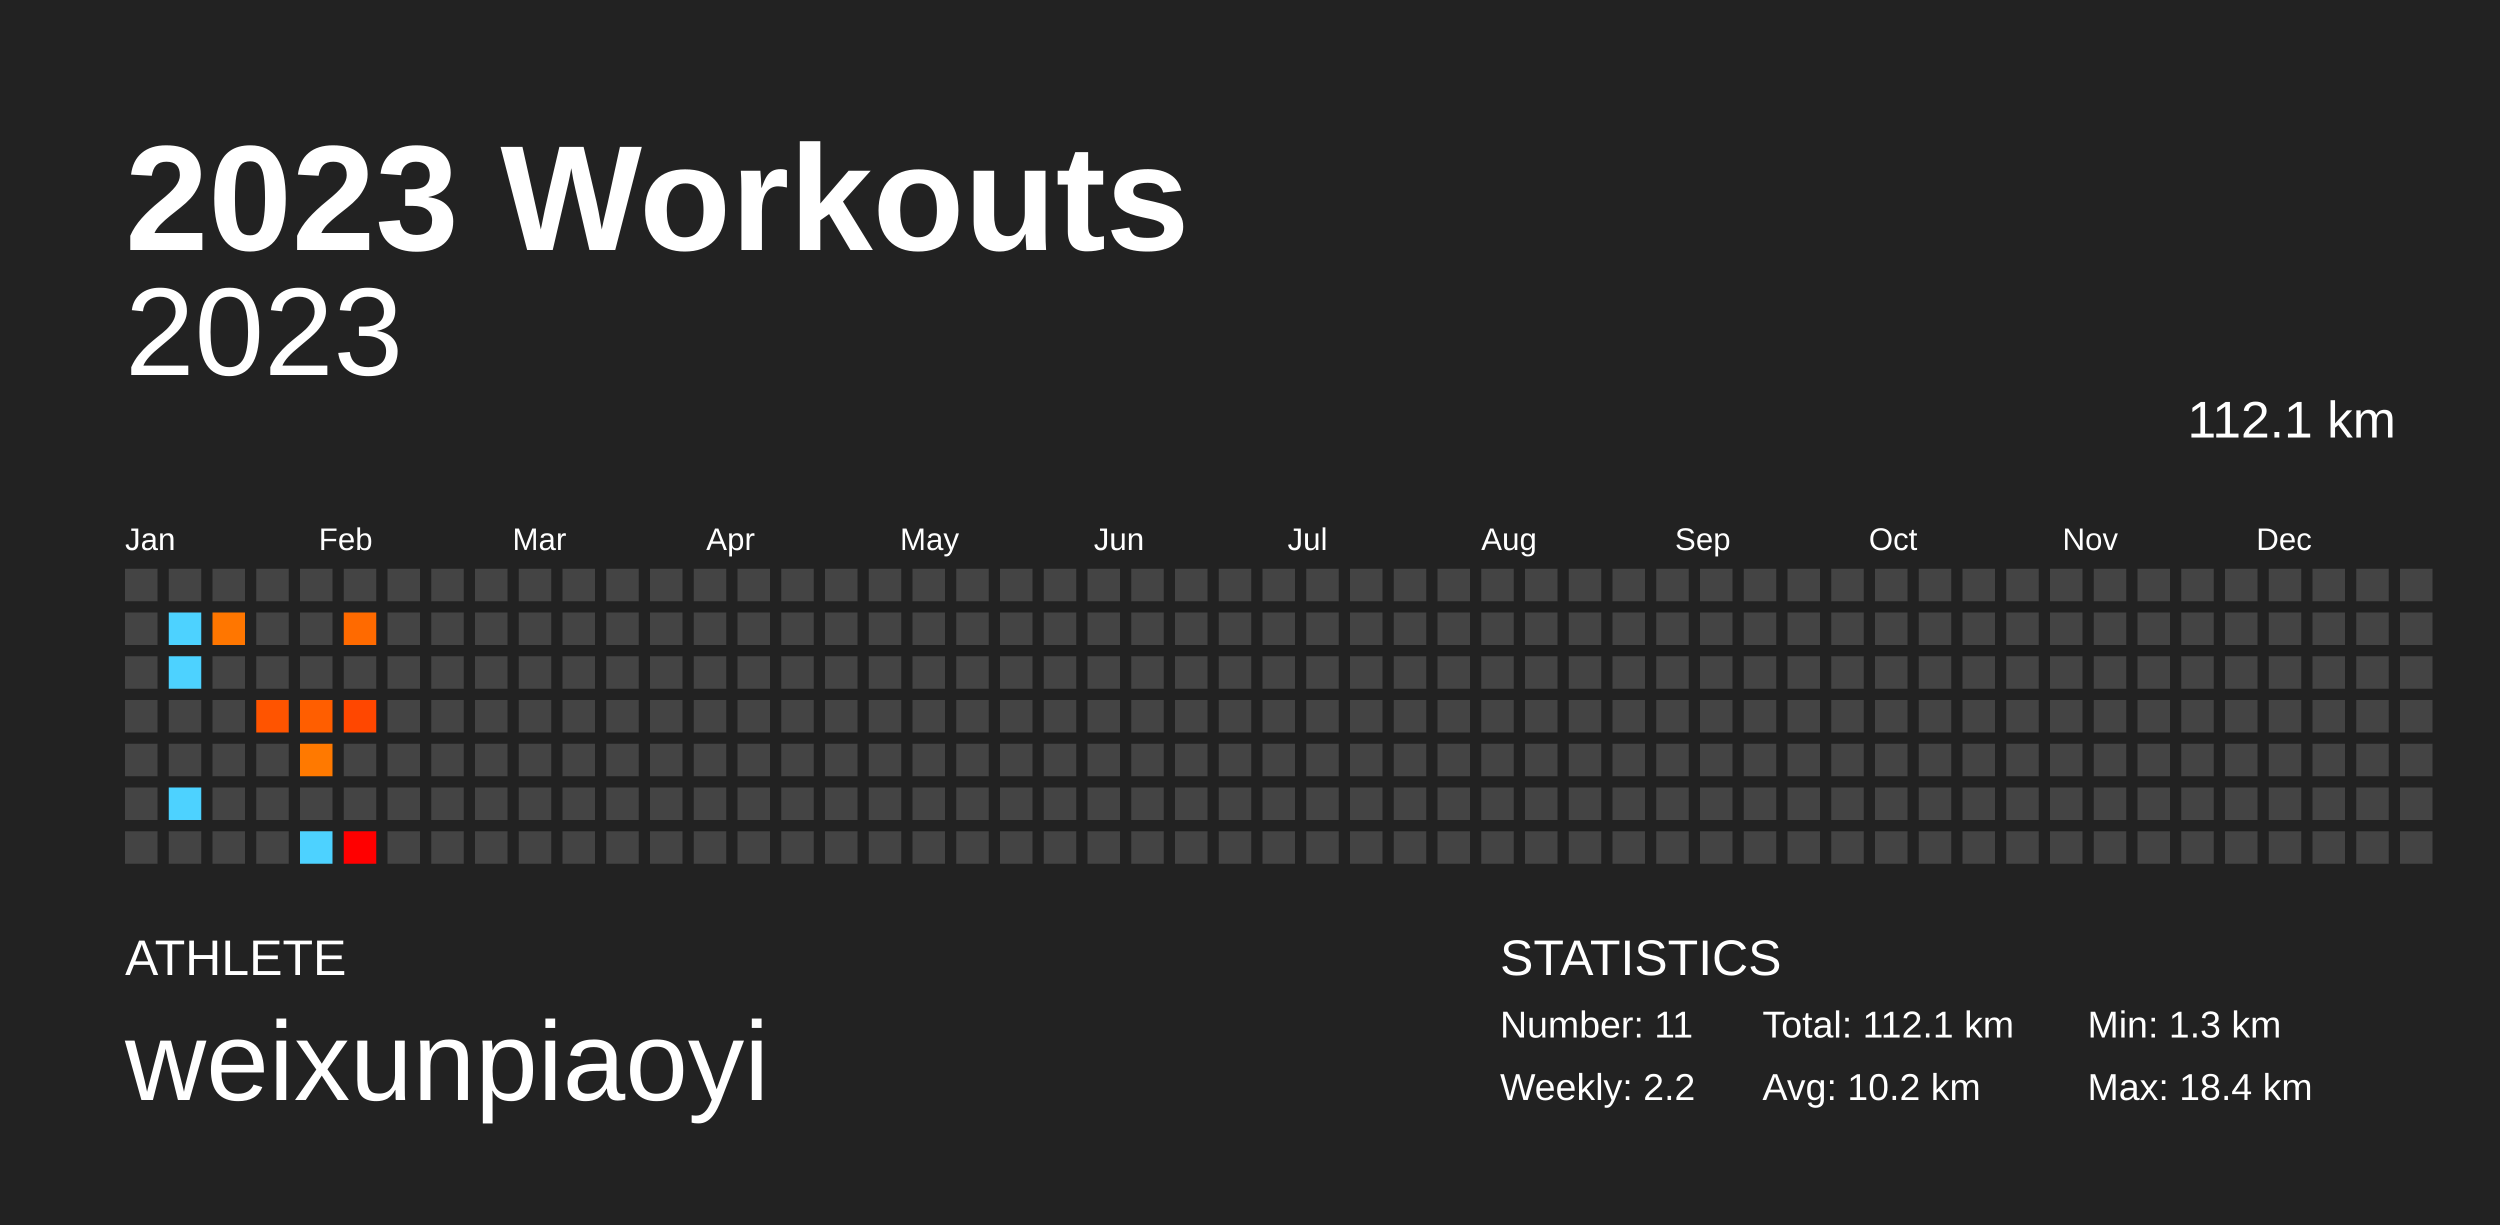
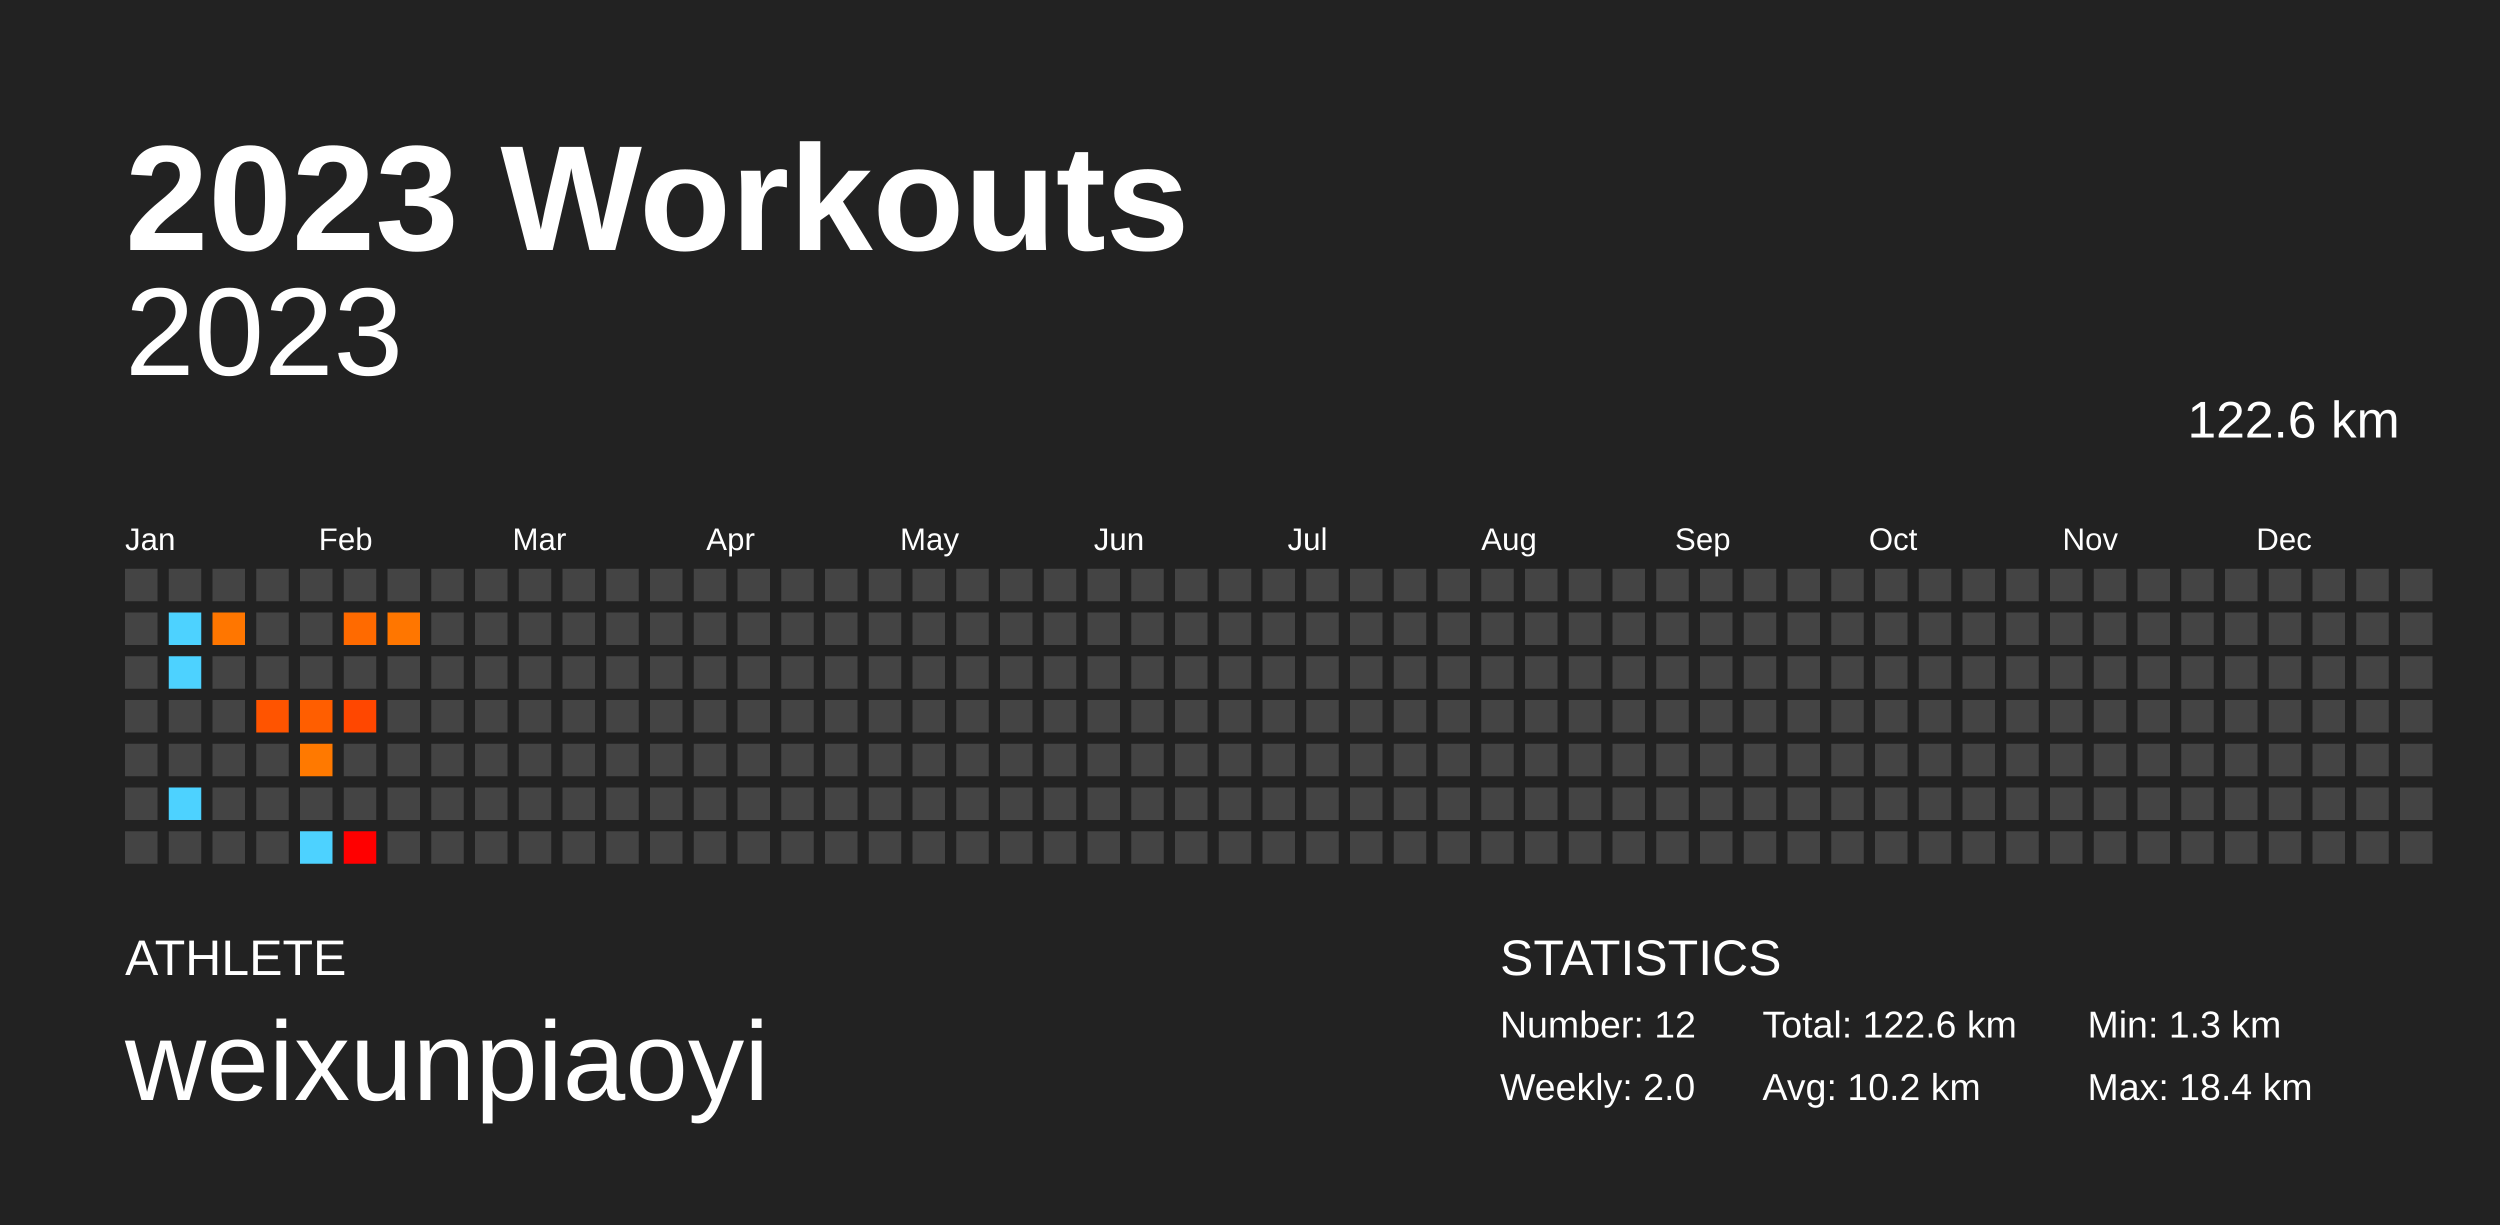
<svg xmlns="http://www.w3.org/2000/svg" baseProfile="full" height="98mm" version="1.1" viewBox="0,0,200,98" width="200mm">
  <defs />
  <rect fill="#222222" height="98" width="200" x="0" y="0" />
  <text fill="#FFFFFF" style="font-size:12px; font-family:Arial; font-weight:bold;" x="10" y="20">2023 Workouts</text>
  <text fill="#FFFFFF" style="font-size:4px; font-family:Arial" x="10" y="78">ATHLETE</text>
  <text fill="#FFFFFF" style="font-size:9px; font-family:Arial" x="10" y="88">weixunpiaoyi</text>
  <text fill="#FFFFFF" style="font-size:4px; font-family:Arial" x="120" y="78">STATISTICS</text>
-   <text fill="#FFFFFF" style="font-size:3px; font-family:Arial" x="120" y="83">Number: 11</text>
-   <text fill="#FFFFFF" style="font-size:3px; font-family:Arial" x="120" y="88">Weekly: 2.2</text>
-   <text fill="#FFFFFF" style="font-size:3px; font-family:Arial" x="141" y="83">Total: 112.1 km</text>
+   <text fill="#FFFFFF" style="font-size:3px; font-family:Arial" x="120" y="83">Number: 12</text>
+   <text fill="#FFFFFF" style="font-size:3px; font-family:Arial" x="120" y="88">Weekly: 2.0</text>
+   <text fill="#FFFFFF" style="font-size:3px; font-family:Arial" x="141" y="83">Total: 122.6 km</text>
  <text fill="#FFFFFF" style="font-size:3px; font-family:Arial" x="141" y="88">Avg: 10.2 km</text>
  <text fill="#FFFFFF" style="font-size:3px; font-family:Arial" x="167" y="83">Min: 1.3 km</text>
  <text fill="#FFFFFF" style="font-size:3px; font-family:Arial" x="167" y="88">Max: 18.4 km</text>
  <text alignment-baseline="hanging" fill="#FFFFFF" style="font-size:10.0px; font-family:Arial;" x="10" y="30">2023</text>
-   <text alignment-baseline="hanging" fill="#FFFFFF" style="font-size:4.125px; font-family:Arial;" x="175" y="35">112.1 km</text>
+   <text alignment-baseline="hanging" fill="#FFFFFF" style="font-size:4.125px; font-family:Arial;" x="175" y="35">122.6 km</text>
  <text fill="#FFFFFF" style="font-size:2.5px; font-family:Arial" x="10.0" y="44">Jan</text>
  <text fill="#FFFFFF" style="font-size:2.5px; font-family:Arial" x="25.5" y="44">Feb</text>
  <text fill="#FFFFFF" style="font-size:2.5px; font-family:Arial" x="41.0" y="44">Mar</text>
  <text fill="#FFFFFF" style="font-size:2.5px; font-family:Arial" x="56.5" y="44">Apr</text>
  <text fill="#FFFFFF" style="font-size:2.5px; font-family:Arial" x="72.0" y="44">May</text>
  <text fill="#FFFFFF" style="font-size:2.5px; font-family:Arial" x="87.5" y="44">Jun</text>
  <text fill="#FFFFFF" style="font-size:2.5px; font-family:Arial" x="103.0" y="44">Jul</text>
  <text fill="#FFFFFF" style="font-size:2.5px; font-family:Arial" x="118.5" y="44">Aug</text>
  <text fill="#FFFFFF" style="font-size:2.5px; font-family:Arial" x="134.0" y="44">Sep</text>
  <text fill="#FFFFFF" style="font-size:2.5px; font-family:Arial" x="149.5" y="44">Oct</text>
  <text fill="#FFFFFF" style="font-size:2.5px; font-family:Arial" x="165.0" y="44">Nov</text>
  <text fill="#FFFFFF" style="font-size:2.5px; font-family:Arial" x="180.5" y="44">Dec</text>
  <rect fill="#444444" height="2.6" width="2.6" x="10.0" y="45.5" />
  <rect fill="#444444" height="2.6" width="2.6" x="10.0" y="49.0" />
  <rect fill="#444444" height="2.6" width="2.6" x="10.0" y="52.5" />
  <rect fill="#444444" height="2.6" width="2.6" x="10.0" y="56.0" />
  <rect fill="#444444" height="2.6" width="2.6" x="10.0" y="59.5" />
  <rect fill="#444444" height="2.6" width="2.6" x="10.0" y="63.0" />
  <rect fill="#444444" height="2.6" width="2.6" x="10.0" y="66.5" />
  <rect fill="#444444" height="2.6" width="2.6" x="13.5" y="45.5" />
  <rect fill="#4dd2ff" height="2.6" width="2.6" x="13.5" y="49.0" />
  <rect fill="#4dd2ff" height="2.6" width="2.6" x="13.5" y="52.5" />
  <rect fill="#444444" height="2.6" width="2.6" x="13.5" y="56.0" />
  <rect fill="#444444" height="2.6" width="2.6" x="13.5" y="59.5" />
  <rect fill="#4dd2ff" height="2.6" width="2.6" x="13.5" y="63.0" />
  <rect fill="#444444" height="2.6" width="2.6" x="13.5" y="66.5" />
  <rect fill="#444444" height="2.6" width="2.6" x="17.0" y="45.5" />
  <rect fill="#ff7600" height="2.6" width="2.6" x="17.0" y="49.0" />
  <rect fill="#444444" height="2.6" width="2.6" x="17.0" y="52.5" />
  <rect fill="#444444" height="2.6" width="2.6" x="17.0" y="56.0" />
  <rect fill="#444444" height="2.6" width="2.6" x="17.0" y="59.5" />
  <rect fill="#444444" height="2.6" width="2.6" x="17.0" y="63.0" />
  <rect fill="#444444" height="2.6" width="2.6" x="17.0" y="66.5" />
  <rect fill="#444444" height="2.6" width="2.6" x="20.5" y="45.5" />
  <rect fill="#444444" height="2.6" width="2.6" x="20.5" y="49.0" />
  <rect fill="#444444" height="2.6" width="2.6" x="20.5" y="52.5" />
  <rect fill="#ff5400" height="2.6" width="2.6" x="20.5" y="56.0" />
  <rect fill="#444444" height="2.6" width="2.6" x="20.5" y="59.5" />
  <rect fill="#444444" height="2.6" width="2.6" x="20.5" y="63.0" />
  <rect fill="#444444" height="2.6" width="2.6" x="20.5" y="66.5" />
  <rect fill="#444444" height="2.6" width="2.6" x="24.0" y="45.5" />
  <rect fill="#444444" height="2.6" width="2.6" x="24.0" y="49.0" />
  <rect fill="#444444" height="2.6" width="2.6" x="24.0" y="52.5" />
  <rect fill="#ff5e00" height="2.6" width="2.6" x="24.0" y="56.0" />
  <rect fill="#ff7900" height="2.6" width="2.6" x="24.0" y="59.5" />
  <rect fill="#444444" height="2.6" width="2.6" x="24.0" y="63.0" />
  <rect fill="#4dd2ff" height="2.6" width="2.6" x="24.0" y="66.5" />
  <rect fill="#444444" height="2.6" width="2.6" x="27.5" y="45.5" />
  <rect fill="#ff6a00" height="2.6" width="2.6" x="27.5" y="49.0" />
  <rect fill="#444444" height="2.6" width="2.6" x="27.5" y="52.5" />
  <rect fill="#ff4700" height="2.6" width="2.6" x="27.5" y="56.0" />
  <rect fill="#444444" height="2.6" width="2.6" x="27.5" y="59.5" />
  <rect fill="#444444" height="2.6" width="2.6" x="27.5" y="63.0" />
  <rect fill="#ff0000" height="2.6" width="2.6" x="27.5" y="66.5" />
  <rect fill="#444444" height="2.6" width="2.6" x="31.0" y="45.5" />
-   <rect fill="#444444" height="2.6" width="2.6" x="31.0" y="49.0" />
+   <rect fill="#ff7600" height="2.6" width="2.6" x="31.0" y="49.0" />
  <rect fill="#444444" height="2.6" width="2.6" x="31.0" y="52.5" />
  <rect fill="#444444" height="2.6" width="2.6" x="31.0" y="56.0" />
  <rect fill="#444444" height="2.6" width="2.6" x="31.0" y="59.5" />
  <rect fill="#444444" height="2.6" width="2.6" x="31.0" y="63.0" />
  <rect fill="#444444" height="2.6" width="2.6" x="31.0" y="66.5" />
  <rect fill="#444444" height="2.6" width="2.6" x="34.5" y="45.5" />
  <rect fill="#444444" height="2.6" width="2.6" x="34.5" y="49.0" />
  <rect fill="#444444" height="2.6" width="2.6" x="34.5" y="52.5" />
  <rect fill="#444444" height="2.6" width="2.6" x="34.5" y="56.0" />
  <rect fill="#444444" height="2.6" width="2.6" x="34.5" y="59.5" />
  <rect fill="#444444" height="2.6" width="2.6" x="34.5" y="63.0" />
  <rect fill="#444444" height="2.6" width="2.6" x="34.5" y="66.5" />
  <rect fill="#444444" height="2.6" width="2.6" x="38.0" y="45.5" />
  <rect fill="#444444" height="2.6" width="2.6" x="38.0" y="49.0" />
  <rect fill="#444444" height="2.6" width="2.6" x="38.0" y="52.5" />
  <rect fill="#444444" height="2.6" width="2.6" x="38.0" y="56.0" />
  <rect fill="#444444" height="2.6" width="2.6" x="38.0" y="59.5" />
  <rect fill="#444444" height="2.6" width="2.6" x="38.0" y="63.0" />
  <rect fill="#444444" height="2.6" width="2.6" x="38.0" y="66.5" />
  <rect fill="#444444" height="2.6" width="2.6" x="41.5" y="45.5" />
  <rect fill="#444444" height="2.6" width="2.6" x="41.5" y="49.0" />
  <rect fill="#444444" height="2.6" width="2.6" x="41.5" y="52.5" />
  <rect fill="#444444" height="2.6" width="2.6" x="41.5" y="56.0" />
  <rect fill="#444444" height="2.6" width="2.6" x="41.5" y="59.5" />
  <rect fill="#444444" height="2.6" width="2.6" x="41.5" y="63.0" />
  <rect fill="#444444" height="2.6" width="2.6" x="41.5" y="66.5" />
  <rect fill="#444444" height="2.6" width="2.6" x="45.0" y="45.5" />
  <rect fill="#444444" height="2.6" width="2.6" x="45.0" y="49.0" />
  <rect fill="#444444" height="2.6" width="2.6" x="45.0" y="52.5" />
  <rect fill="#444444" height="2.6" width="2.6" x="45.0" y="56.0" />
  <rect fill="#444444" height="2.6" width="2.6" x="45.0" y="59.5" />
  <rect fill="#444444" height="2.6" width="2.6" x="45.0" y="63.0" />
  <rect fill="#444444" height="2.6" width="2.6" x="45.0" y="66.5" />
  <rect fill="#444444" height="2.6" width="2.6" x="48.5" y="45.5" />
  <rect fill="#444444" height="2.6" width="2.6" x="48.5" y="49.0" />
  <rect fill="#444444" height="2.6" width="2.6" x="48.5" y="52.5" />
  <rect fill="#444444" height="2.6" width="2.6" x="48.5" y="56.0" />
  <rect fill="#444444" height="2.6" width="2.6" x="48.5" y="59.5" />
  <rect fill="#444444" height="2.6" width="2.6" x="48.5" y="63.0" />
  <rect fill="#444444" height="2.6" width="2.6" x="48.5" y="66.5" />
  <rect fill="#444444" height="2.6" width="2.6" x="52.0" y="45.5" />
  <rect fill="#444444" height="2.6" width="2.6" x="52.0" y="49.0" />
  <rect fill="#444444" height="2.6" width="2.6" x="52.0" y="52.5" />
  <rect fill="#444444" height="2.6" width="2.6" x="52.0" y="56.0" />
  <rect fill="#444444" height="2.6" width="2.6" x="52.0" y="59.5" />
  <rect fill="#444444" height="2.6" width="2.6" x="52.0" y="63.0" />
  <rect fill="#444444" height="2.6" width="2.6" x="52.0" y="66.5" />
  <rect fill="#444444" height="2.6" width="2.6" x="55.5" y="45.5" />
  <rect fill="#444444" height="2.6" width="2.6" x="55.5" y="49.0" />
  <rect fill="#444444" height="2.6" width="2.6" x="55.5" y="52.5" />
  <rect fill="#444444" height="2.6" width="2.6" x="55.5" y="56.0" />
  <rect fill="#444444" height="2.6" width="2.6" x="55.5" y="59.5" />
  <rect fill="#444444" height="2.6" width="2.6" x="55.5" y="63.0" />
  <rect fill="#444444" height="2.6" width="2.6" x="55.5" y="66.5" />
  <rect fill="#444444" height="2.6" width="2.6" x="59.0" y="45.5" />
  <rect fill="#444444" height="2.6" width="2.6" x="59.0" y="49.0" />
  <rect fill="#444444" height="2.6" width="2.6" x="59.0" y="52.5" />
  <rect fill="#444444" height="2.6" width="2.6" x="59.0" y="56.0" />
  <rect fill="#444444" height="2.6" width="2.6" x="59.0" y="59.5" />
  <rect fill="#444444" height="2.6" width="2.6" x="59.0" y="63.0" />
  <rect fill="#444444" height="2.6" width="2.6" x="59.0" y="66.5" />
  <rect fill="#444444" height="2.6" width="2.6" x="62.5" y="45.5" />
  <rect fill="#444444" height="2.6" width="2.6" x="62.5" y="49.0" />
  <rect fill="#444444" height="2.6" width="2.6" x="62.5" y="52.5" />
  <rect fill="#444444" height="2.6" width="2.6" x="62.5" y="56.0" />
  <rect fill="#444444" height="2.6" width="2.6" x="62.5" y="59.5" />
  <rect fill="#444444" height="2.6" width="2.6" x="62.5" y="63.0" />
  <rect fill="#444444" height="2.6" width="2.6" x="62.5" y="66.5" />
  <rect fill="#444444" height="2.6" width="2.6" x="66.0" y="45.5" />
  <rect fill="#444444" height="2.6" width="2.6" x="66.0" y="49.0" />
  <rect fill="#444444" height="2.6" width="2.6" x="66.0" y="52.5" />
  <rect fill="#444444" height="2.6" width="2.6" x="66.0" y="56.0" />
  <rect fill="#444444" height="2.6" width="2.6" x="66.0" y="59.5" />
  <rect fill="#444444" height="2.6" width="2.6" x="66.0" y="63.0" />
  <rect fill="#444444" height="2.6" width="2.6" x="66.0" y="66.5" />
  <rect fill="#444444" height="2.6" width="2.6" x="69.5" y="45.5" />
  <rect fill="#444444" height="2.6" width="2.6" x="69.5" y="49.0" />
  <rect fill="#444444" height="2.6" width="2.6" x="69.5" y="52.5" />
  <rect fill="#444444" height="2.6" width="2.6" x="69.5" y="56.0" />
  <rect fill="#444444" height="2.6" width="2.6" x="69.5" y="59.5" />
  <rect fill="#444444" height="2.6" width="2.6" x="69.5" y="63.0" />
  <rect fill="#444444" height="2.6" width="2.6" x="69.5" y="66.5" />
  <rect fill="#444444" height="2.6" width="2.6" x="73.0" y="45.5" />
  <rect fill="#444444" height="2.6" width="2.6" x="73.0" y="49.0" />
  <rect fill="#444444" height="2.6" width="2.6" x="73.0" y="52.5" />
  <rect fill="#444444" height="2.6" width="2.6" x="73.0" y="56.0" />
  <rect fill="#444444" height="2.6" width="2.6" x="73.0" y="59.5" />
  <rect fill="#444444" height="2.6" width="2.6" x="73.0" y="63.0" />
  <rect fill="#444444" height="2.6" width="2.6" x="73.0" y="66.5" />
  <rect fill="#444444" height="2.6" width="2.6" x="76.5" y="45.5" />
  <rect fill="#444444" height="2.6" width="2.6" x="76.5" y="49.0" />
  <rect fill="#444444" height="2.6" width="2.6" x="76.5" y="52.5" />
  <rect fill="#444444" height="2.6" width="2.6" x="76.5" y="56.0" />
  <rect fill="#444444" height="2.6" width="2.6" x="76.5" y="59.5" />
  <rect fill="#444444" height="2.6" width="2.6" x="76.5" y="63.0" />
  <rect fill="#444444" height="2.6" width="2.6" x="76.5" y="66.5" />
  <rect fill="#444444" height="2.6" width="2.6" x="80.0" y="45.5" />
  <rect fill="#444444" height="2.6" width="2.6" x="80.0" y="49.0" />
  <rect fill="#444444" height="2.6" width="2.6" x="80.0" y="52.5" />
  <rect fill="#444444" height="2.6" width="2.6" x="80.0" y="56.0" />
  <rect fill="#444444" height="2.6" width="2.6" x="80.0" y="59.5" />
  <rect fill="#444444" height="2.6" width="2.6" x="80.0" y="63.0" />
  <rect fill="#444444" height="2.6" width="2.6" x="80.0" y="66.5" />
  <rect fill="#444444" height="2.6" width="2.6" x="83.5" y="45.5" />
  <rect fill="#444444" height="2.6" width="2.6" x="83.5" y="49.0" />
  <rect fill="#444444" height="2.6" width="2.6" x="83.5" y="52.5" />
  <rect fill="#444444" height="2.6" width="2.6" x="83.5" y="56.0" />
  <rect fill="#444444" height="2.6" width="2.6" x="83.5" y="59.5" />
  <rect fill="#444444" height="2.6" width="2.6" x="83.5" y="63.0" />
  <rect fill="#444444" height="2.6" width="2.6" x="83.5" y="66.5" />
  <rect fill="#444444" height="2.6" width="2.6" x="87.0" y="45.5" />
  <rect fill="#444444" height="2.6" width="2.6" x="87.0" y="49.0" />
  <rect fill="#444444" height="2.6" width="2.6" x="87.0" y="52.5" />
  <rect fill="#444444" height="2.6" width="2.6" x="87.0" y="56.0" />
  <rect fill="#444444" height="2.6" width="2.6" x="87.0" y="59.5" />
  <rect fill="#444444" height="2.6" width="2.6" x="87.0" y="63.0" />
  <rect fill="#444444" height="2.6" width="2.6" x="87.0" y="66.5" />
  <rect fill="#444444" height="2.6" width="2.6" x="90.5" y="45.5" />
  <rect fill="#444444" height="2.6" width="2.6" x="90.5" y="49.0" />
  <rect fill="#444444" height="2.6" width="2.6" x="90.5" y="52.5" />
  <rect fill="#444444" height="2.6" width="2.6" x="90.5" y="56.0" />
  <rect fill="#444444" height="2.6" width="2.6" x="90.5" y="59.5" />
  <rect fill="#444444" height="2.6" width="2.6" x="90.5" y="63.0" />
  <rect fill="#444444" height="2.6" width="2.6" x="90.5" y="66.5" />
  <rect fill="#444444" height="2.6" width="2.6" x="94.0" y="45.5" />
  <rect fill="#444444" height="2.6" width="2.6" x="94.0" y="49.0" />
  <rect fill="#444444" height="2.6" width="2.6" x="94.0" y="52.5" />
  <rect fill="#444444" height="2.6" width="2.6" x="94.0" y="56.0" />
  <rect fill="#444444" height="2.6" width="2.6" x="94.0" y="59.5" />
  <rect fill="#444444" height="2.6" width="2.6" x="94.0" y="63.0" />
  <rect fill="#444444" height="2.6" width="2.6" x="94.0" y="66.5" />
  <rect fill="#444444" height="2.6" width="2.6" x="97.5" y="45.5" />
  <rect fill="#444444" height="2.6" width="2.6" x="97.5" y="49.0" />
  <rect fill="#444444" height="2.6" width="2.6" x="97.5" y="52.5" />
  <rect fill="#444444" height="2.6" width="2.6" x="97.5" y="56.0" />
  <rect fill="#444444" height="2.6" width="2.6" x="97.5" y="59.5" />
  <rect fill="#444444" height="2.6" width="2.6" x="97.5" y="63.0" />
  <rect fill="#444444" height="2.6" width="2.6" x="97.5" y="66.5" />
  <rect fill="#444444" height="2.6" width="2.6" x="101.0" y="45.5" />
  <rect fill="#444444" height="2.6" width="2.6" x="101.0" y="49.0" />
  <rect fill="#444444" height="2.6" width="2.6" x="101.0" y="52.5" />
  <rect fill="#444444" height="2.6" width="2.6" x="101.0" y="56.0" />
  <rect fill="#444444" height="2.6" width="2.6" x="101.0" y="59.5" />
  <rect fill="#444444" height="2.6" width="2.6" x="101.0" y="63.0" />
  <rect fill="#444444" height="2.6" width="2.6" x="101.0" y="66.5" />
  <rect fill="#444444" height="2.6" width="2.6" x="104.5" y="45.5" />
  <rect fill="#444444" height="2.6" width="2.6" x="104.5" y="49.0" />
  <rect fill="#444444" height="2.6" width="2.6" x="104.5" y="52.5" />
  <rect fill="#444444" height="2.6" width="2.6" x="104.5" y="56.0" />
  <rect fill="#444444" height="2.6" width="2.6" x="104.5" y="59.5" />
  <rect fill="#444444" height="2.6" width="2.6" x="104.5" y="63.0" />
  <rect fill="#444444" height="2.6" width="2.6" x="104.5" y="66.5" />
  <rect fill="#444444" height="2.6" width="2.6" x="108.0" y="45.5" />
  <rect fill="#444444" height="2.6" width="2.6" x="108.0" y="49.0" />
  <rect fill="#444444" height="2.6" width="2.6" x="108.0" y="52.5" />
  <rect fill="#444444" height="2.6" width="2.6" x="108.0" y="56.0" />
  <rect fill="#444444" height="2.6" width="2.6" x="108.0" y="59.5" />
  <rect fill="#444444" height="2.6" width="2.6" x="108.0" y="63.0" />
  <rect fill="#444444" height="2.6" width="2.6" x="108.0" y="66.5" />
  <rect fill="#444444" height="2.6" width="2.6" x="111.5" y="45.5" />
  <rect fill="#444444" height="2.6" width="2.6" x="111.5" y="49.0" />
  <rect fill="#444444" height="2.6" width="2.6" x="111.5" y="52.5" />
  <rect fill="#444444" height="2.6" width="2.6" x="111.5" y="56.0" />
  <rect fill="#444444" height="2.6" width="2.6" x="111.5" y="59.5" />
  <rect fill="#444444" height="2.6" width="2.6" x="111.5" y="63.0" />
  <rect fill="#444444" height="2.6" width="2.6" x="111.5" y="66.5" />
  <rect fill="#444444" height="2.6" width="2.6" x="115.0" y="45.5" />
  <rect fill="#444444" height="2.6" width="2.6" x="115.0" y="49.0" />
  <rect fill="#444444" height="2.6" width="2.6" x="115.0" y="52.5" />
  <rect fill="#444444" height="2.6" width="2.6" x="115.0" y="56.0" />
  <rect fill="#444444" height="2.6" width="2.6" x="115.0" y="59.5" />
  <rect fill="#444444" height="2.6" width="2.6" x="115.0" y="63.0" />
  <rect fill="#444444" height="2.6" width="2.6" x="115.0" y="66.5" />
  <rect fill="#444444" height="2.6" width="2.6" x="118.5" y="45.5" />
  <rect fill="#444444" height="2.6" width="2.6" x="118.5" y="49.0" />
  <rect fill="#444444" height="2.6" width="2.6" x="118.5" y="52.5" />
  <rect fill="#444444" height="2.6" width="2.6" x="118.5" y="56.0" />
  <rect fill="#444444" height="2.6" width="2.6" x="118.5" y="59.5" />
  <rect fill="#444444" height="2.6" width="2.6" x="118.5" y="63.0" />
  <rect fill="#444444" height="2.6" width="2.6" x="118.5" y="66.5" />
  <rect fill="#444444" height="2.6" width="2.6" x="122.0" y="45.5" />
  <rect fill="#444444" height="2.6" width="2.6" x="122.0" y="49.0" />
  <rect fill="#444444" height="2.6" width="2.6" x="122.0" y="52.5" />
  <rect fill="#444444" height="2.6" width="2.6" x="122.0" y="56.0" />
  <rect fill="#444444" height="2.6" width="2.6" x="122.0" y="59.5" />
  <rect fill="#444444" height="2.6" width="2.6" x="122.0" y="63.0" />
  <rect fill="#444444" height="2.6" width="2.6" x="122.0" y="66.5" />
  <rect fill="#444444" height="2.6" width="2.6" x="125.5" y="45.5" />
  <rect fill="#444444" height="2.6" width="2.6" x="125.5" y="49.0" />
  <rect fill="#444444" height="2.6" width="2.6" x="125.5" y="52.5" />
  <rect fill="#444444" height="2.6" width="2.6" x="125.5" y="56.0" />
  <rect fill="#444444" height="2.6" width="2.6" x="125.5" y="59.5" />
  <rect fill="#444444" height="2.6" width="2.6" x="125.5" y="63.0" />
  <rect fill="#444444" height="2.6" width="2.6" x="125.5" y="66.5" />
  <rect fill="#444444" height="2.6" width="2.6" x="129.0" y="45.5" />
  <rect fill="#444444" height="2.6" width="2.6" x="129.0" y="49.0" />
  <rect fill="#444444" height="2.6" width="2.6" x="129.0" y="52.5" />
  <rect fill="#444444" height="2.6" width="2.6" x="129.0" y="56.0" />
  <rect fill="#444444" height="2.6" width="2.6" x="129.0" y="59.5" />
  <rect fill="#444444" height="2.6" width="2.6" x="129.0" y="63.0" />
  <rect fill="#444444" height="2.6" width="2.6" x="129.0" y="66.5" />
  <rect fill="#444444" height="2.6" width="2.6" x="132.5" y="45.5" />
  <rect fill="#444444" height="2.6" width="2.6" x="132.5" y="49.0" />
  <rect fill="#444444" height="2.6" width="2.6" x="132.5" y="52.5" />
  <rect fill="#444444" height="2.6" width="2.6" x="132.5" y="56.0" />
  <rect fill="#444444" height="2.6" width="2.6" x="132.5" y="59.5" />
  <rect fill="#444444" height="2.6" width="2.6" x="132.5" y="63.0" />
  <rect fill="#444444" height="2.6" width="2.6" x="132.5" y="66.5" />
  <rect fill="#444444" height="2.6" width="2.6" x="136.0" y="45.5" />
  <rect fill="#444444" height="2.6" width="2.6" x="136.0" y="49.0" />
  <rect fill="#444444" height="2.6" width="2.6" x="136.0" y="52.5" />
  <rect fill="#444444" height="2.6" width="2.6" x="136.0" y="56.0" />
  <rect fill="#444444" height="2.6" width="2.6" x="136.0" y="59.5" />
  <rect fill="#444444" height="2.6" width="2.6" x="136.0" y="63.0" />
  <rect fill="#444444" height="2.6" width="2.6" x="136.0" y="66.5" />
  <rect fill="#444444" height="2.6" width="2.6" x="139.5" y="45.5" />
  <rect fill="#444444" height="2.6" width="2.6" x="139.5" y="49.0" />
  <rect fill="#444444" height="2.6" width="2.6" x="139.5" y="52.5" />
  <rect fill="#444444" height="2.6" width="2.6" x="139.5" y="56.0" />
  <rect fill="#444444" height="2.6" width="2.6" x="139.5" y="59.5" />
  <rect fill="#444444" height="2.6" width="2.6" x="139.5" y="63.0" />
  <rect fill="#444444" height="2.6" width="2.6" x="139.5" y="66.5" />
  <rect fill="#444444" height="2.6" width="2.6" x="143.0" y="45.5" />
  <rect fill="#444444" height="2.6" width="2.6" x="143.0" y="49.0" />
  <rect fill="#444444" height="2.6" width="2.6" x="143.0" y="52.5" />
  <rect fill="#444444" height="2.6" width="2.6" x="143.0" y="56.0" />
  <rect fill="#444444" height="2.6" width="2.6" x="143.0" y="59.5" />
  <rect fill="#444444" height="2.6" width="2.6" x="143.0" y="63.0" />
  <rect fill="#444444" height="2.6" width="2.6" x="143.0" y="66.5" />
  <rect fill="#444444" height="2.6" width="2.6" x="146.5" y="45.5" />
  <rect fill="#444444" height="2.6" width="2.6" x="146.5" y="49.0" />
  <rect fill="#444444" height="2.6" width="2.6" x="146.5" y="52.5" />
  <rect fill="#444444" height="2.6" width="2.6" x="146.5" y="56.0" />
  <rect fill="#444444" height="2.6" width="2.6" x="146.5" y="59.5" />
  <rect fill="#444444" height="2.6" width="2.6" x="146.5" y="63.0" />
  <rect fill="#444444" height="2.6" width="2.6" x="146.5" y="66.5" />
  <rect fill="#444444" height="2.6" width="2.6" x="150.0" y="45.5" />
  <rect fill="#444444" height="2.6" width="2.6" x="150.0" y="49.0" />
  <rect fill="#444444" height="2.6" width="2.6" x="150.0" y="52.5" />
  <rect fill="#444444" height="2.6" width="2.6" x="150.0" y="56.0" />
  <rect fill="#444444" height="2.6" width="2.6" x="150.0" y="59.5" />
  <rect fill="#444444" height="2.6" width="2.6" x="150.0" y="63.0" />
  <rect fill="#444444" height="2.6" width="2.6" x="150.0" y="66.5" />
  <rect fill="#444444" height="2.6" width="2.6" x="153.5" y="45.5" />
  <rect fill="#444444" height="2.6" width="2.6" x="153.5" y="49.0" />
  <rect fill="#444444" height="2.6" width="2.6" x="153.5" y="52.5" />
  <rect fill="#444444" height="2.6" width="2.6" x="153.5" y="56.0" />
  <rect fill="#444444" height="2.6" width="2.6" x="153.5" y="59.5" />
  <rect fill="#444444" height="2.6" width="2.6" x="153.5" y="63.0" />
  <rect fill="#444444" height="2.6" width="2.6" x="153.5" y="66.5" />
  <rect fill="#444444" height="2.6" width="2.6" x="157.0" y="45.5" />
  <rect fill="#444444" height="2.6" width="2.6" x="157.0" y="49.0" />
  <rect fill="#444444" height="2.6" width="2.6" x="157.0" y="52.5" />
  <rect fill="#444444" height="2.6" width="2.6" x="157.0" y="56.0" />
  <rect fill="#444444" height="2.6" width="2.6" x="157.0" y="59.5" />
  <rect fill="#444444" height="2.6" width="2.6" x="157.0" y="63.0" />
  <rect fill="#444444" height="2.6" width="2.6" x="157.0" y="66.5" />
  <rect fill="#444444" height="2.6" width="2.6" x="160.5" y="45.5" />
  <rect fill="#444444" height="2.6" width="2.6" x="160.5" y="49.0" />
  <rect fill="#444444" height="2.6" width="2.6" x="160.5" y="52.5" />
  <rect fill="#444444" height="2.6" width="2.6" x="160.5" y="56.0" />
  <rect fill="#444444" height="2.6" width="2.6" x="160.5" y="59.5" />
  <rect fill="#444444" height="2.6" width="2.6" x="160.5" y="63.0" />
  <rect fill="#444444" height="2.6" width="2.6" x="160.5" y="66.5" />
  <rect fill="#444444" height="2.6" width="2.6" x="164.0" y="45.5" />
  <rect fill="#444444" height="2.6" width="2.6" x="164.0" y="49.0" />
  <rect fill="#444444" height="2.6" width="2.6" x="164.0" y="52.5" />
  <rect fill="#444444" height="2.6" width="2.6" x="164.0" y="56.0" />
  <rect fill="#444444" height="2.6" width="2.6" x="164.0" y="59.5" />
  <rect fill="#444444" height="2.6" width="2.6" x="164.0" y="63.0" />
  <rect fill="#444444" height="2.6" width="2.6" x="164.0" y="66.5" />
  <rect fill="#444444" height="2.6" width="2.6" x="167.5" y="45.5" />
  <rect fill="#444444" height="2.6" width="2.6" x="167.5" y="49.0" />
  <rect fill="#444444" height="2.6" width="2.6" x="167.5" y="52.5" />
  <rect fill="#444444" height="2.6" width="2.6" x="167.5" y="56.0" />
  <rect fill="#444444" height="2.6" width="2.6" x="167.5" y="59.5" />
  <rect fill="#444444" height="2.6" width="2.6" x="167.5" y="63.0" />
  <rect fill="#444444" height="2.6" width="2.6" x="167.5" y="66.5" />
  <rect fill="#444444" height="2.6" width="2.6" x="171.0" y="45.5" />
  <rect fill="#444444" height="2.6" width="2.6" x="171.0" y="49.0" />
  <rect fill="#444444" height="2.6" width="2.6" x="171.0" y="52.5" />
  <rect fill="#444444" height="2.6" width="2.6" x="171.0" y="56.0" />
  <rect fill="#444444" height="2.6" width="2.6" x="171.0" y="59.5" />
  <rect fill="#444444" height="2.6" width="2.6" x="171.0" y="63.0" />
  <rect fill="#444444" height="2.6" width="2.6" x="171.0" y="66.5" />
  <rect fill="#444444" height="2.6" width="2.6" x="174.5" y="45.5" />
  <rect fill="#444444" height="2.6" width="2.6" x="174.5" y="49.0" />
  <rect fill="#444444" height="2.6" width="2.6" x="174.5" y="52.5" />
  <rect fill="#444444" height="2.6" width="2.6" x="174.5" y="56.0" />
  <rect fill="#444444" height="2.6" width="2.6" x="174.5" y="59.5" />
  <rect fill="#444444" height="2.6" width="2.6" x="174.5" y="63.0" />
  <rect fill="#444444" height="2.6" width="2.6" x="174.5" y="66.5" />
  <rect fill="#444444" height="2.6" width="2.6" x="178.0" y="45.5" />
  <rect fill="#444444" height="2.6" width="2.6" x="178.0" y="49.0" />
  <rect fill="#444444" height="2.6" width="2.6" x="178.0" y="52.5" />
  <rect fill="#444444" height="2.6" width="2.6" x="178.0" y="56.0" />
  <rect fill="#444444" height="2.6" width="2.6" x="178.0" y="59.5" />
  <rect fill="#444444" height="2.6" width="2.6" x="178.0" y="63.0" />
  <rect fill="#444444" height="2.6" width="2.6" x="178.0" y="66.5" />
  <rect fill="#444444" height="2.6" width="2.6" x="181.5" y="45.5" />
  <rect fill="#444444" height="2.6" width="2.6" x="181.5" y="49.0" />
  <rect fill="#444444" height="2.6" width="2.6" x="181.5" y="52.5" />
  <rect fill="#444444" height="2.6" width="2.6" x="181.5" y="56.0" />
  <rect fill="#444444" height="2.6" width="2.6" x="181.5" y="59.5" />
  <rect fill="#444444" height="2.6" width="2.6" x="181.5" y="63.0" />
  <rect fill="#444444" height="2.6" width="2.6" x="181.5" y="66.5" />
  <rect fill="#444444" height="2.6" width="2.6" x="185.0" y="45.5" />
  <rect fill="#444444" height="2.6" width="2.6" x="185.0" y="49.0" />
  <rect fill="#444444" height="2.6" width="2.6" x="185.0" y="52.5" />
  <rect fill="#444444" height="2.6" width="2.6" x="185.0" y="56.0" />
  <rect fill="#444444" height="2.6" width="2.6" x="185.0" y="59.5" />
  <rect fill="#444444" height="2.6" width="2.6" x="185.0" y="63.0" />
  <rect fill="#444444" height="2.6" width="2.6" x="185.0" y="66.5" />
  <rect fill="#444444" height="2.6" width="2.6" x="188.5" y="45.5" />
  <rect fill="#444444" height="2.6" width="2.6" x="188.5" y="49.0" />
  <rect fill="#444444" height="2.6" width="2.6" x="188.5" y="52.5" />
  <rect fill="#444444" height="2.6" width="2.6" x="188.5" y="56.0" />
  <rect fill="#444444" height="2.6" width="2.6" x="188.5" y="59.5" />
  <rect fill="#444444" height="2.6" width="2.6" x="188.5" y="63.0" />
  <rect fill="#444444" height="2.6" width="2.6" x="188.5" y="66.5" />
  <rect fill="#444444" height="2.6" width="2.6" x="192.0" y="45.5" />
  <rect fill="#444444" height="2.6" width="2.6" x="192.0" y="49.0" />
  <rect fill="#444444" height="2.6" width="2.6" x="192.0" y="52.5" />
  <rect fill="#444444" height="2.6" width="2.6" x="192.0" y="56.0" />
  <rect fill="#444444" height="2.6" width="2.6" x="192.0" y="59.5" />
  <rect fill="#444444" height="2.6" width="2.6" x="192.0" y="63.0" />
  <rect fill="#444444" height="2.6" width="2.6" x="192.0" y="66.5" />
</svg>
